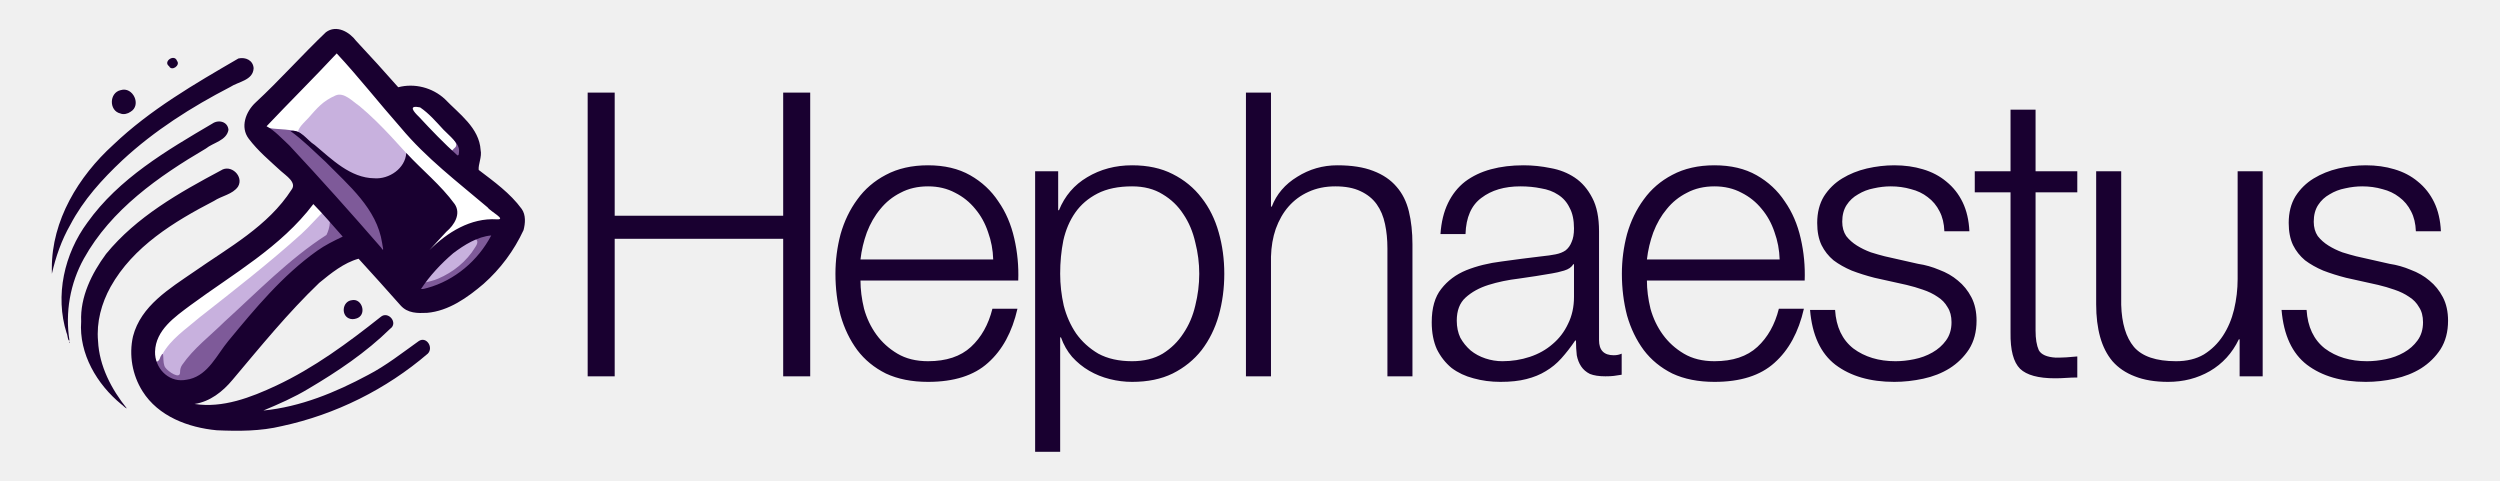
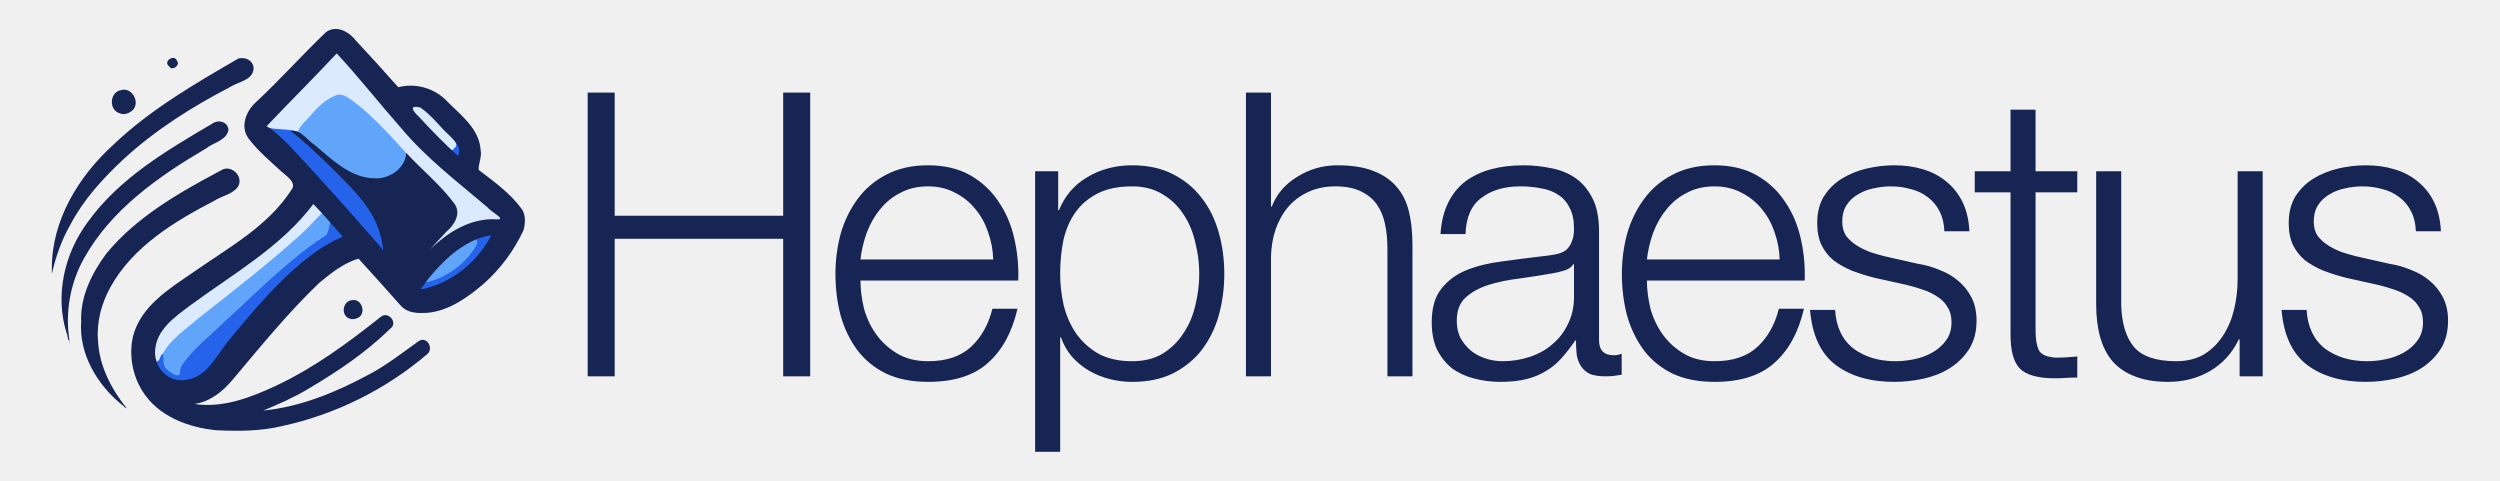
<svg xmlns="http://www.w3.org/2000/svg" width="260pt" height="50pt" viewBox="0 0 260 50" version="1.1" id="svg1">
  <defs id="defs1">
    <rect x="900.46" y="408.456" width="696.232" height="301.701" id="rect1" />
  </defs>
  <g id="layer1" transform="translate(-350.7991,-133.8615)">
    <g id="g1" transform="translate(-22.33735,1.749999)">
      <g id="g2" transform="translate(2.500004)">
        <g id="g12" transform="matrix(0.2653307,0,0,0.2653307,462.5697,54.04866)">
-           <path style="fill:#ffffff;fill-opacity:1;stroke-width:0.265" d="m -288.762,439.065 2.139,-18.984 41.711,-29.679 21.39,-22.727 -21.925,-24.332 31.016,-34.225 22.995,23.797 13.369,1.07 14.171,14.171 1.872,14.973 15.775,15.241 -10.963,21.39 -22.727,11.765 -28.61,-22.46 -35.027,30.749 -30.481,30.749 z" id="path12" />
-           <path style="display:inline;fill:#c8b1de;fill-opacity:1" d="m -146.768,386.839 c -11.233,8.281 -22.465,16.562 -33.698,24.843 -1.739,-4.937 -8.265,-11.392 -8.811,-14.809 3.002,-0.072 6.123,0.35 9.055,-0.017 7.936,-4.196 15.871,-8.392 23.807,-12.589 m -126.501,48.951 c 3.317,-6.123 9.375,-10.042 14.534,-14.508 13.53,-10.628 27.148,-21.195 39.935,-32.716 3.431,-3.084 6.315,-6.666 9.711,-9.776 2.763,2.323 5.527,4.646 8.29,6.969 l -67.422,65.001 c -2.044,-3.382 -5.398,-6.314 -6.187,-10.222 z m 86.495,-58.689 c -11.103,-9.201 -23.192,-17.411 -33.077,-27.96 -0.983,-1.618 2.641,-4.705 3.806,-6.026 3.607,-4.085 5.695,-6.671 10.678,-8.897 3.316,-1.481 6.596,2.213 9.392,4.106 8.938,7.425 16.368,16.41 24.238,24.91 -5.013,4.622 -10.025,9.244 -15.038,13.866 z" id="path11" />
-           <path style="display:inline;fill:#7e5a99;fill-opacity:1" d="m -287.29,446.275 c -5.341,-8.313 -7.565,-16.409 -2.31,-25.05 6.18,-10.27 17.571,-15.27 27.016,-22.09 12.375,-8.436 26.567,-19.396 34.186,-32.768 -5.64,-5.994 -12.874,-11.242 -18.131,-17.542 -4.066,-4.713 -0.77,-10.422 3.856,-13.943 11.899,-7.398 16.811,-15.577 26.178,-24.405 4.012,-2.755 4.735,-0.679 7.371,2.667 5.67,5.936 13.623,10.911 19.098,17.025 7.054,-1.678 12.56,-0.341 17.473,4.996 5.709,5.7 11.737,11.307 11.104,20.262 0.736,2.505 -0.394,8.415 2.982,9.563 5.527,4.388 11.751,7.715 15.806,13.538 2.263,3.444 -1.697,5.351 -3.878,8.594 -6.304,12.477 -13.661,19.713 -26.636,25.038 -4.277,1.387 -7.4,2.378 -11.687,0.825 -5.434,-3.064 -7.608,-7.412 -12.007,-11.727 -2.394,-2.486 -6.546,-6.548 -9.081,-8.721 -14.033,5.79 -25.597,19.428 -35.656,30.182 -7.277,7.857 -14.499,16.971 -22.68,23.934 -7.514,3.001 -15.286,0.584 -23.003,-0.379 z m 12.183,-9.008 c 4.463,-6.497 10.974,-11.4 16.578,-16.927 12.803,-11.618 25.388,-24.647 40.001,-34.036 1.33,-2.578 2.407,-7.424 -0.569,-9.319 -1.614,-0.909 -4.317,-7.547 -5.69,-5.77 -12.868,16.663 -34.678,29.8 -51.346,42.14 -5.957,4.319 -11.991,11.136 -11.985,19.249 -0.101,1.87 3.373,5.67 4.51,1.468 1.935,-3.702 0.408,2.595 2.018,4.331 0.99,1.398 5.753,4.744 5.684,1.688 0.008,-1.045 0.213,-1.945 0.798,-2.825 z m 100.32,-33.824 c 5.853,-2.484 11.26,-6.797 14.534,-12.276 2.508,-3.588 -0.947,-4.156 -3.433,-2.21 -6.369,3.622 -12.559,10.233 -16.797,16.071 1.478,-0.208 4.327,-0.954 5.697,-1.586 z m 4.884,-15.718 c 6.013,-4.487 16.559,-6.452 24.017,-5.776 -3.937,-3.441 -7.382,-9.463 -11.783,-13.073 -14.385,-10.982 -30.737,-25.45 -42.106,-39.452 -4.383,-5.161 -10.341,-11.417 -14.734,-16.569 -8.983,9.743 -21.006,20.953 -30.303,30.406 3.934,2.229 11.9,0.95 15.779,2.976 8.778,7.058 17.006,19.564 28.915,20.72 5.651,0.09 11.558,-0.405 11.83,-6.543 1.498,-0.594 2.839,5.757 4.697,7.04 4.881,5.513 8.834,2.305 11.86,9.19 0.623,6.04 -5.669,13.678 -8.821,17.991 -0.099,0.381 9.288,-6.278 10.649,-6.912 z m 1.673,-35.572 c 2.227,-1.849 -2.644,-5.081 -3.661,-7.037 -3.164,-3.122 -5.216,-7.755 -8.731,-10.193 -4.711,-0.976 -6.285,2.425 -4.041,4.536 4.036,4.349 10.166,10.492 14.456,14.421 0.528,0.071 1.539,-1.516 1.977,-1.727 z" id="path10" />
-           <path style="display:inline;fill:#190030;fill-opacity:1" d="m -261.502,462.864 c -11.156,-1.046 -22.933,-5.428 -29.134,-15.322 -3.994,-6.358 -5.37,-14.179 -3.72,-21.481 3.083,-11.979 14.354,-18.751 23.889,-25.318 13.624,-9.532 29.072,-17.862 38.277,-32.211 2.145,-2.812 -2.311,-5.546 -4.172,-7.261 -4.341,-3.999 -9.011,-7.879 -12.66,-12.734 -3.361,-4.472 -1.203,-10.517 2.726,-14.154 9.526,-8.819 18.188,-18.627 27.563,-27.55 4.112,-3.032 9.178,-0.153 11.849,3.417 5.595,5.964 11.084,12.024 16.495,18.155 6.368,-1.684 13.421,0.126 18.281,4.641 5.569,5.811 13.475,11.238 14.01,19.983 0.581,2.619 -1,5.648 -0.758,7.785 6.006,4.576 12.392,9.158 16.849,15.283 1.698,2.356 1.425,5.703 0.726,8.318 -3.723,8.023 -9.041,15.198 -15.662,21.06 -6.304,5.373 -13.672,10.63 -22.145,11.359 -3.715,0.169 -7.582,0.233 -10.378,-2.901 -5.47,-6.13 -10.908,-12.275 -16.473,-18.314 -5.759,1.59 -10.795,5.669 -15.426,9.467 -12.29,11.776 -23.031,25.009 -33.977,38.001 -3.824,4.61 -8.823,8.546 -14.891,9.465 11.059,1.709 22.086,-2.553 31.969,-7.168 14.857,-6.967 28.165,-16.779 40.959,-26.928 2.959,-2.586 7.084,2.352 3.723,4.639 -9.454,9.279 -20.606,16.752 -31.99,23.475 -5.615,3.403 -11.635,6.016 -17.673,8.552 14.494,-1.414 28.279,-7.097 41.017,-13.936 7.09,-3.676 13.376,-8.659 19.839,-13.256 2.999,-2.078 5.947,2.462 3.595,4.882 -16.304,13.999 -36.19,23.884 -57.196,28.408 -8.372,2.029 -16.963,2.015 -25.511,1.643 z m -10.594,-20.064 c 7.338,-1.868 10.626,-9.526 15.083,-14.923 10.509,-12.724 21.223,-25.665 34.742,-35.307 3.169,-2.26 6.626,-3.958 10.121,-5.618 -3.783,-4.248 -7.672,-8.832 -11.52,-12.752 -12.71,16.852 -31.489,27.369 -48.214,39.693 -6.048,4.53 -13.612,9.687 -13.829,18.18 -0.158,6.192 4.979,11.811 11.302,11.122 0.809,-0.088 1.543,-0.229 2.313,-0.395 z m 93.106,-35.726 c 10.723,-2.926 19.932,-10.77 25.048,-20.571 -5.332,0.432 -10.583,3.688 -14.932,6.987 -4.764,4.076 -9.197,8.822 -12.592,13.996 0.862,0.104 1.651,-0.226 2.475,-0.412 z m -17.712,-17.601 c -2.048,-13.511 -13.184,-22.656 -22.219,-31.861 -4.492,-4.102 -8.766,-8.495 -13.727,-12.039 4.085,-0.819 6.398,3.544 9.496,5.444 6.805,5.696 14.019,12.955 23.407,13.074 5.803,0.421 12.108,-3.858 12.506,-9.919 6.247,6.731 13.543,12.59 18.967,20.016 2.621,3.853 -0.163,8.25 -3.247,10.839 -2.214,2.405 -4.46,4.78 -6.639,7.217 6.982,-6.98 16.175,-12.701 26.403,-12.064 4.073,0.232 -2.589,-3.129 -3.592,-4.671 -11.756,-9.968 -24.135,-19.368 -34.055,-31.276 -8.466,-9.58 -16.465,-19.806 -25.106,-29.088 -9.002,9.661 -18.439,18.988 -27.492,28.551 3.105,1.614 6.138,4.944 8.947,7.548 12.259,13.116 24.22,26.529 35.998,40.073 1.423,2.37 0.341,-1.279 0.353,-1.846 z m 30.135,-35.779 c 0.422,-3.271 -4.024,-6.419 -6.075,-8.631 -3.022,-3.26 -5.648,-6.349 -9.177,-8.76 -4.785,-0.996 -2.654,1.602 -0.398,3.747 4.788,5.172 9.857,10.428 15.004,15.049 0.711,0.13 0.587,-0.937 0.647,-1.405 z m -132.373,98.972 c -9.537,-7.797 -16.641,-19.815 -15.732,-32.436 -0.429,-9.66 4.147,-18.867 9.753,-26.478 11.913,-14.572 28.641,-24.001 45.004,-32.73 3.897,-2.63 9.124,2.305 6.732,6.33 -2.103,3.053 -6.415,3.608 -9.437,5.622 -15.623,8.097 -31.697,17.877 -40.522,33.669 -3.581,6.488 -5.58,13.835 -4.912,21.267 0.474,9.757 5.252,18.899 11.299,26.408 -0.794,-0.255 -1.463,-1.185 -2.185,-1.652 z m -20.373,-24.277 c 0.246,-1.17 0.268,1.113 0,0 z m -1.063,-3.627 c -4.643,-14.663 -0.903,-31.081 8.134,-43.299 12.307,-17.278 31.057,-28.259 49.007,-38.82 2.42,-1.673 6.073,-0.762 6.301,2.493 -0.802,4.226 -5.945,4.924 -8.886,7.319 -18.542,10.898 -37.117,23.905 -47.79,43.107 -5.382,9.685 -7.395,21.134 -5.647,32.064 -0.641,0.498 -0.727,-2.279 -1.119,-2.865 z m 111.262,-5.555 c -3.859,-0.907 -3.355,-6.919 0.566,-7.34 3.839,-0.807 5.816,5.176 2.374,6.935 -0.858,0.409 -2.021,0.645 -2.94,0.405 z m -117.056,-19.79 c -0.062,-18.829 10.461,-36.075 24.059,-48.427 14.471,-13.801 31.887,-23.871 49.072,-33.859 2.793,-0.631 5.744,0.691 5.967,3.796 -0.206,4.815 -5.975,5.239 -9.229,7.41 -15.115,7.82 -29.688,17.062 -42.19,28.66 -7.928,7.454 -15.343,15.584 -20.421,25.297 -3.427,5.967 -5.72,12.541 -7.242,19.238 -0.006,-0.706 -0.011,-1.411 -0.017,-2.117 z m 26.882,-60.726 c -4.554,-1.026 -4.427,-8.159 0.092,-9.146 4.828,-1.532 8.317,5.924 3.854,8.496 -1.018,0.755 -2.726,1.191 -3.946,0.65 z m 19.086,-18.523 c -2.537,-1.81 2.097,-5.02 3.113,-2.065 1.397,1.66 -2.078,4.205 -3.113,2.065 z" id="path9" />
+           <path style="fill:#dbeafe;fill-opacity:1;stroke-width:0.265" d="m -288.762,439.065 2.139,-18.984 41.711,-29.679 21.39,-22.727 -21.925,-24.332 31.016,-34.225 22.995,23.797 13.369,1.07 14.171,14.171 1.872,14.973 15.775,15.241 -10.963,21.39 -22.727,11.765 -28.61,-22.46 -35.027,30.749 -30.481,30.749 z" id="path12" />
+           <path style="display:inline;fill:#60a5fa;fill-opacity:1" d="m -146.768,386.839 c -11.233,8.281 -22.465,16.562 -33.698,24.843 -1.739,-4.937 -8.265,-11.392 -8.811,-14.809 3.002,-0.072 6.123,0.35 9.055,-0.017 7.936,-4.196 15.871,-8.392 23.807,-12.589 m -126.501,48.951 c 3.317,-6.123 9.375,-10.042 14.534,-14.508 13.53,-10.628 27.148,-21.195 39.935,-32.716 3.431,-3.084 6.315,-6.666 9.711,-9.776 2.763,2.323 5.527,4.646 8.29,6.969 l -67.422,65.001 c -2.044,-3.382 -5.398,-6.314 -6.187,-10.222 z m 86.495,-58.689 c -11.103,-9.201 -23.192,-17.411 -33.077,-27.96 -0.983,-1.618 2.641,-4.705 3.806,-6.026 3.607,-4.085 5.695,-6.671 10.678,-8.897 3.316,-1.481 6.596,2.213 9.392,4.106 8.938,7.425 16.368,16.41 24.238,24.91 -5.013,4.622 -10.025,9.244 -15.038,13.866 z" id="path11" />
+           <path style="display:inline;fill:#2563eb;fill-opacity:1" d="m -287.29,446.275 c -5.341,-8.313 -7.565,-16.409 -2.31,-25.05 6.18,-10.27 17.571,-15.27 27.016,-22.09 12.375,-8.436 26.567,-19.396 34.186,-32.768 -5.64,-5.994 -12.874,-11.242 -18.131,-17.542 -4.066,-4.713 -0.77,-10.422 3.856,-13.943 11.899,-7.398 16.811,-15.577 26.178,-24.405 4.012,-2.755 4.735,-0.679 7.371,2.667 5.67,5.936 13.623,10.911 19.098,17.025 7.054,-1.678 12.56,-0.341 17.473,4.996 5.709,5.7 11.737,11.307 11.104,20.262 0.736,2.505 -0.394,8.415 2.982,9.563 5.527,4.388 11.751,7.715 15.806,13.538 2.263,3.444 -1.697,5.351 -3.878,8.594 -6.304,12.477 -13.661,19.713 -26.636,25.038 -4.277,1.387 -7.4,2.378 -11.687,0.825 -5.434,-3.064 -7.608,-7.412 -12.007,-11.727 -2.394,-2.486 -6.546,-6.548 -9.081,-8.721 -14.033,5.79 -25.597,19.428 -35.656,30.182 -7.277,7.857 -14.499,16.971 -22.68,23.934 -7.514,3.001 -15.286,0.584 -23.003,-0.379 z m 12.183,-9.008 c 4.463,-6.497 10.974,-11.4 16.578,-16.927 12.803,-11.618 25.388,-24.647 40.001,-34.036 1.33,-2.578 2.407,-7.424 -0.569,-9.319 -1.614,-0.909 -4.317,-7.547 -5.69,-5.77 -12.868,16.663 -34.678,29.8 -51.346,42.14 -5.957,4.319 -11.991,11.136 -11.985,19.249 -0.101,1.87 3.373,5.67 4.51,1.468 1.935,-3.702 0.408,2.595 2.018,4.331 0.99,1.398 5.753,4.744 5.684,1.688 0.008,-1.045 0.213,-1.945 0.798,-2.825 z m 100.32,-33.824 c 5.853,-2.484 11.26,-6.797 14.534,-12.276 2.508,-3.588 -0.947,-4.156 -3.433,-2.21 -6.369,3.622 -12.559,10.233 -16.797,16.071 1.478,-0.208 4.327,-0.954 5.697,-1.586 z m 4.884,-15.718 c 6.013,-4.487 16.559,-6.452 24.017,-5.776 -3.937,-3.441 -7.382,-9.463 -11.783,-13.073 -14.385,-10.982 -30.737,-25.45 -42.106,-39.452 -4.383,-5.161 -10.341,-11.417 -14.734,-16.569 -8.983,9.743 -21.006,20.953 -30.303,30.406 3.934,2.229 11.9,0.95 15.779,2.976 8.778,7.058 17.006,19.564 28.915,20.72 5.651,0.09 11.558,-0.405 11.83,-6.543 1.498,-0.594 2.839,5.757 4.697,7.04 4.881,5.513 8.834,2.305 11.86,9.19 0.623,6.04 -5.669,13.678 -8.821,17.991 -0.099,0.381 9.288,-6.278 10.649,-6.912 z m 1.673,-35.572 c 2.227,-1.849 -2.644,-5.081 -3.661,-7.037 -3.164,-3.122 -5.216,-7.755 -8.731,-10.193 -4.711,-0.976 -6.285,2.425 -4.041,4.536 4.036,4.349 10.166,10.492 14.456,14.421 0.528,0.071 1.539,-1.516 1.977,-1.727 z" id="path10" />
+           <path style="display:inline;fill:#172554;fill-opacity:1" d="m -261.502,462.864 c -11.156,-1.046 -22.933,-5.428 -29.134,-15.322 -3.994,-6.358 -5.37,-14.179 -3.72,-21.481 3.083,-11.979 14.354,-18.751 23.889,-25.318 13.624,-9.532 29.072,-17.862 38.277,-32.211 2.145,-2.812 -2.311,-5.546 -4.172,-7.261 -4.341,-3.999 -9.011,-7.879 -12.66,-12.734 -3.361,-4.472 -1.203,-10.517 2.726,-14.154 9.526,-8.819 18.188,-18.627 27.563,-27.55 4.112,-3.032 9.178,-0.153 11.849,3.417 5.595,5.964 11.084,12.024 16.495,18.155 6.368,-1.684 13.421,0.126 18.281,4.641 5.569,5.811 13.475,11.238 14.01,19.983 0.581,2.619 -1,5.648 -0.758,7.785 6.006,4.576 12.392,9.158 16.849,15.283 1.698,2.356 1.425,5.703 0.726,8.318 -3.723,8.023 -9.041,15.198 -15.662,21.06 -6.304,5.373 -13.672,10.63 -22.145,11.359 -3.715,0.169 -7.582,0.233 -10.378,-2.901 -5.47,-6.13 -10.908,-12.275 -16.473,-18.314 -5.759,1.59 -10.795,5.669 -15.426,9.467 -12.29,11.776 -23.031,25.009 -33.977,38.001 -3.824,4.61 -8.823,8.546 -14.891,9.465 11.059,1.709 22.086,-2.553 31.969,-7.168 14.857,-6.967 28.165,-16.779 40.959,-26.928 2.959,-2.586 7.084,2.352 3.723,4.639 -9.454,9.279 -20.606,16.752 -31.99,23.475 -5.615,3.403 -11.635,6.016 -17.673,8.552 14.494,-1.414 28.279,-7.097 41.017,-13.936 7.09,-3.676 13.376,-8.659 19.839,-13.256 2.999,-2.078 5.947,2.462 3.595,4.882 -16.304,13.999 -36.19,23.884 -57.196,28.408 -8.372,2.029 -16.963,2.015 -25.511,1.643 z m -10.594,-20.064 c 7.338,-1.868 10.626,-9.526 15.083,-14.923 10.509,-12.724 21.223,-25.665 34.742,-35.307 3.169,-2.26 6.626,-3.958 10.121,-5.618 -3.783,-4.248 -7.672,-8.832 -11.52,-12.752 -12.71,16.852 -31.489,27.369 -48.214,39.693 -6.048,4.53 -13.612,9.687 -13.829,18.18 -0.158,6.192 4.979,11.811 11.302,11.122 0.809,-0.088 1.543,-0.229 2.313,-0.395 z m 93.106,-35.726 c 10.723,-2.926 19.932,-10.77 25.048,-20.571 -5.332,0.432 -10.583,3.688 -14.932,6.987 -4.764,4.076 -9.197,8.822 -12.592,13.996 0.862,0.104 1.651,-0.226 2.475,-0.412 z m -17.712,-17.601 c -2.048,-13.511 -13.184,-22.656 -22.219,-31.861 -4.492,-4.102 -8.766,-8.495 -13.727,-12.039 4.085,-0.819 6.398,3.544 9.496,5.444 6.805,5.696 14.019,12.955 23.407,13.074 5.803,0.421 12.108,-3.858 12.506,-9.919 6.247,6.731 13.543,12.59 18.967,20.016 2.621,3.853 -0.163,8.25 -3.247,10.839 -2.214,2.405 -4.46,4.78 -6.639,7.217 6.982,-6.98 16.175,-12.701 26.403,-12.064 4.073,0.232 -2.589,-3.129 -3.592,-4.671 -11.756,-9.968 -24.135,-19.368 -34.055,-31.276 -8.466,-9.58 -16.465,-19.806 -25.106,-29.088 -9.002,9.661 -18.439,18.988 -27.492,28.551 3.105,1.614 6.138,4.944 8.947,7.548 12.259,13.116 24.22,26.529 35.998,40.073 1.423,2.37 0.341,-1.279 0.353,-1.846 z m 30.135,-35.779 c 0.422,-3.271 -4.024,-6.419 -6.075,-8.631 -3.022,-3.26 -5.648,-6.349 -9.177,-8.76 -4.785,-0.996 -2.654,1.602 -0.398,3.747 4.788,5.172 9.857,10.428 15.004,15.049 0.711,0.13 0.587,-0.937 0.647,-1.405 z m -132.373,98.972 c -9.537,-7.797 -16.641,-19.815 -15.732,-32.436 -0.429,-9.66 4.147,-18.867 9.753,-26.478 11.913,-14.572 28.641,-24.001 45.004,-32.73 3.897,-2.63 9.124,2.305 6.732,6.33 -2.103,3.053 -6.415,3.608 -9.437,5.622 -15.623,8.097 -31.697,17.877 -40.522,33.669 -3.581,6.488 -5.58,13.835 -4.912,21.267 0.474,9.757 5.252,18.899 11.299,26.408 -0.794,-0.255 -1.463,-1.185 -2.185,-1.652 z m -20.373,-24.277 c 0.246,-1.17 0.268,1.113 0,0 z m -1.063,-3.627 c -4.643,-14.663 -0.903,-31.081 8.134,-43.299 12.307,-17.278 31.057,-28.259 49.007,-38.82 2.42,-1.673 6.073,-0.762 6.301,2.493 -0.802,4.226 -5.945,4.924 -8.886,7.319 -18.542,10.898 -37.117,23.905 -47.79,43.107 -5.382,9.685 -7.395,21.134 -5.647,32.064 -0.641,0.498 -0.727,-2.279 -1.119,-2.865 z m 111.262,-5.555 c -3.859,-0.907 -3.355,-6.919 0.566,-7.34 3.839,-0.807 5.816,5.176 2.374,6.935 -0.858,0.409 -2.021,0.645 -2.94,0.405 z m -117.056,-19.79 c -0.062,-18.829 10.461,-36.075 24.059,-48.427 14.471,-13.801 31.887,-23.871 49.072,-33.859 2.793,-0.631 5.744,0.691 5.967,3.796 -0.206,4.815 -5.975,5.239 -9.229,7.41 -15.115,7.82 -29.688,17.062 -42.19,28.66 -7.928,7.454 -15.343,15.584 -20.421,25.297 -3.427,5.967 -5.72,12.541 -7.242,19.238 -0.006,-0.706 -0.011,-1.411 -0.017,-2.117 z m 26.882,-60.726 c -4.554,-1.026 -4.427,-8.159 0.092,-9.146 4.828,-1.532 8.317,5.924 3.854,8.496 -1.018,0.755 -2.726,1.191 -3.946,0.65 z m 19.086,-18.523 c -2.537,-1.81 2.097,-5.02 3.113,-2.065 1.397,1.66 -2.078,4.205 -3.113,2.065 z" id="path9" />
        </g>
-         <path style="font-weight:300;font-family:'Helvetica Neue';-inkscape-font-specification:'Helvetica Neue Light';letter-spacing:-0.51px;word-spacing:2.038px;white-space:pre;fill:#190030" d="m 901.325,411.223 v 8.568 h 0.816 v -4.152 h 5.088 v 4.152 h 0.816 v -8.568 h -0.816 v 3.72 h -5.088 v -3.72 z m 12.246,5.04 h -4.008 q 0.048,-0.42 0.192,-0.816 0.156,-0.408 0.408,-0.708 0.252,-0.312 0.612,-0.492 0.36,-0.192 0.828,-0.192 0.456,0 0.816,0.192 0.36,0.18 0.612,0.492 0.252,0.3 0.384,0.696 0.144,0.396 0.156,0.828 z m -4.008,0.636 h 4.764 q 0.024,-0.648 -0.12,-1.272 -0.144,-0.636 -0.48,-1.116 -0.324,-0.492 -0.852,-0.792 -0.528,-0.3 -1.272,-0.3 -0.732,0 -1.272,0.288 -0.528,0.276 -0.864,0.744 -0.336,0.456 -0.504,1.044 -0.156,0.588 -0.156,1.2 0,0.66 0.156,1.26 0.168,0.588 0.504,1.044 0.336,0.444 0.864,0.708 0.54,0.252 1.272,0.252 1.176,0 1.812,-0.576 0.648,-0.576 0.888,-1.632 h -0.756 q -0.18,0.72 -0.648,1.152 -0.468,0.432 -1.296,0.432 -0.54,0 -0.924,-0.228 -0.384,-0.228 -0.636,-0.576 -0.252,-0.348 -0.372,-0.78 -0.108,-0.444 -0.108,-0.852 z m 5.274,-3.3 v 8.472 h 0.756 v -3.456 h 0.024 q 0.12,0.336 0.336,0.588 0.228,0.252 0.516,0.42 0.288,0.168 0.624,0.252 0.336,0.084 0.672,0.084 0.708,0 1.224,-0.252 0.528,-0.264 0.876,-0.708 0.348,-0.456 0.516,-1.044 0.168,-0.6 0.168,-1.26 0,-0.66 -0.168,-1.248 -0.168,-0.6 -0.516,-1.044 -0.348,-0.456 -0.876,-0.72 -0.516,-0.264 -1.224,-0.264 -0.756,0 -1.356,0.36 -0.588,0.348 -0.852,0.996 h -0.024 v -1.176 z m 4.956,3.096 q 0,0.48 -0.12,0.96 -0.108,0.468 -0.36,0.84 -0.24,0.372 -0.624,0.612 -0.384,0.228 -0.924,0.228 -0.6,0 -1.02,-0.228 -0.408,-0.24 -0.672,-0.612 -0.252,-0.372 -0.372,-0.84 -0.108,-0.48 -0.108,-0.96 0,-0.528 0.096,-1.008 0.108,-0.48 0.36,-0.84 0.252,-0.36 0.672,-0.576 0.42,-0.216 1.044,-0.216 0.54,0 0.924,0.24 0.384,0.228 0.624,0.6 0.252,0.372 0.36,0.852 0.12,0.468 0.12,0.948 z m 1.41,-5.472 v 8.568 h 0.756 v -3.612 q 0.012,-0.456 0.144,-0.84 0.144,-0.396 0.384,-0.672 0.252,-0.288 0.6,-0.444 0.36,-0.168 0.816,-0.168 0.456,0 0.756,0.144 0.312,0.144 0.492,0.396 0.18,0.252 0.252,0.6 0.072,0.336 0.072,0.732 v 3.864 h 0.756 v -3.984 q 0,-0.552 -0.108,-0.996 -0.108,-0.444 -0.372,-0.744 -0.264,-0.312 -0.708,-0.48 -0.432,-0.168 -1.08,-0.168 -0.66,0 -1.212,0.348 -0.552,0.336 -0.768,0.9 h -0.024 v -3.444 z m 5.874,4.272 h 0.756 q 0.024,-0.756 0.48,-1.092 0.456,-0.348 1.176,-0.348 0.336,0 0.624,0.06 0.3,0.048 0.516,0.192 0.228,0.144 0.348,0.396 0.132,0.24 0.132,0.624 0,0.252 -0.072,0.408 -0.06,0.156 -0.18,0.252 -0.12,0.084 -0.3,0.12 -0.18,0.036 -0.42,0.06 -0.612,0.072 -1.212,0.156 -0.588,0.072 -1.068,0.264 -0.468,0.192 -0.756,0.564 -0.288,0.36 -0.288,1.008 0,0.468 0.156,0.816 0.168,0.336 0.444,0.564 0.288,0.216 0.66,0.312 0.384,0.108 0.816,0.108 0.456,0 0.78,-0.084 0.336,-0.084 0.588,-0.24 0.264,-0.156 0.468,-0.384 0.216,-0.24 0.42,-0.54 h 0.024 q 0,0.24 0.024,0.444 0.036,0.192 0.132,0.336 0.096,0.144 0.264,0.228 0.18,0.072 0.468,0.072 0.156,0 0.252,-0.012 0.108,-0.012 0.24,-0.036 v -0.636 q -0.108,0.048 -0.24,0.048 -0.444,0 -0.444,-0.456 v -3.288 q 0,-0.624 -0.204,-1.008 -0.204,-0.396 -0.528,-0.612 -0.324,-0.216 -0.732,-0.288 -0.408,-0.084 -0.816,-0.084 -0.54,0 -0.984,0.12 -0.444,0.12 -0.78,0.372 -0.324,0.252 -0.516,0.648 -0.192,0.396 -0.228,0.936 z m 4.032,0.912 v 0.984 q 0,0.456 -0.18,0.816 -0.168,0.36 -0.468,0.612 -0.288,0.252 -0.684,0.384 -0.396,0.132 -0.828,0.132 -0.264,0 -0.516,-0.084 -0.252,-0.084 -0.444,-0.24 -0.192,-0.168 -0.312,-0.384 -0.108,-0.228 -0.108,-0.516 0,-0.456 0.264,-0.696 0.276,-0.252 0.696,-0.384 0.42,-0.132 0.924,-0.192 0.516,-0.072 0.996,-0.156 0.156,-0.024 0.36,-0.084 0.204,-0.06 0.276,-0.192 z m 6.21,-0.144 h -4.008 q 0.048,-0.42 0.192,-0.816 0.156,-0.408 0.408,-0.708 0.252,-0.312 0.612,-0.492 0.36,-0.192 0.828,-0.192 0.456,0 0.816,0.192 0.36,0.18 0.612,0.492 0.252,0.3 0.384,0.696 0.144,0.396 0.156,0.828 z m -4.008,0.636 h 4.764 q 0.024,-0.648 -0.12,-1.272 -0.144,-0.636 -0.48,-1.116 -0.324,-0.492 -0.852,-0.792 -0.528,-0.3 -1.272,-0.3 -0.732,0 -1.272,0.288 -0.528,0.276 -0.864,0.744 -0.336,0.456 -0.504,1.044 -0.156,0.588 -0.156,1.2 0,0.66 0.156,1.26 0.168,0.588 0.504,1.044 0.336,0.444 0.864,0.708 0.54,0.252 1.272,0.252 1.176,0 1.812,-0.576 0.648,-0.576 0.888,-1.632 h -0.756 q -0.18,0.72 -0.648,1.152 -0.468,0.432 -1.296,0.432 -0.54,0 -0.924,-0.228 -0.384,-0.228 -0.636,-0.576 -0.252,-0.348 -0.372,-0.78 -0.108,-0.444 -0.108,-0.852 z m 8.982,-1.488 h 0.756 q -0.024,-0.504 -0.204,-0.876 -0.18,-0.372 -0.492,-0.624 -0.3,-0.252 -0.708,-0.372 -0.396,-0.12 -0.864,-0.12 -0.408,0 -0.828,0.096 -0.408,0.096 -0.744,0.3 -0.336,0.204 -0.552,0.54 -0.204,0.336 -0.204,0.804 0,0.396 0.132,0.672 0.132,0.264 0.36,0.456 0.24,0.18 0.552,0.312 0.312,0.12 0.684,0.216 l 0.972,0.216 q 0.252,0.06 0.492,0.144 0.252,0.084 0.444,0.216 0.192,0.12 0.3,0.312 0.12,0.18 0.12,0.456 0,0.324 -0.168,0.552 -0.156,0.216 -0.408,0.36 -0.252,0.144 -0.552,0.204 -0.288,0.06 -0.564,0.06 -0.756,0 -1.272,-0.384 -0.504,-0.396 -0.552,-1.164 h -0.756 q 0.096,1.14 0.768,1.656 0.684,0.516 1.776,0.516 0.432,0 0.876,-0.096 0.444,-0.096 0.792,-0.312 0.36,-0.228 0.588,-0.576 0.228,-0.36 0.228,-0.864 0,-0.408 -0.156,-0.708 -0.156,-0.3 -0.408,-0.504 -0.24,-0.204 -0.564,-0.324 -0.312,-0.132 -0.636,-0.18 l -1.008,-0.228 q -0.192,-0.048 -0.42,-0.12 -0.228,-0.084 -0.42,-0.204 -0.192,-0.12 -0.324,-0.288 -0.12,-0.18 -0.12,-0.432 0,-0.3 0.132,-0.504 0.132,-0.204 0.348,-0.324 0.216,-0.132 0.468,-0.18 0.264,-0.06 0.516,-0.06 0.324,0 0.612,0.084 0.288,0.072 0.504,0.24 0.228,0.168 0.36,0.432 0.132,0.252 0.144,0.6 z m 2.754,-1.812 v -1.86 h -0.756 v 1.86 h -1.08 v 0.636 h 1.08 v 4.236 q -0.012,0.792 0.288,1.092 0.3,0.288 1.056,0.288 0.168,0 0.336,-0.012 0.168,-0.012 0.336,-0.012 v -0.636 q -0.324,0.036 -0.648,0.036 -0.408,-0.024 -0.516,-0.228 -0.096,-0.216 -0.096,-0.588 v -4.176 h 1.26 v -0.636 z m 6.858,6.192 v -6.192 h -0.756 v 3.252 q 0,0.468 -0.108,0.924 -0.108,0.444 -0.336,0.792 -0.228,0.348 -0.576,0.564 -0.348,0.204 -0.84,0.204 -0.9,0 -1.272,-0.432 -0.36,-0.432 -0.384,-1.272 v -4.032 h -0.756 v 4.02 q 0,0.552 0.12,0.984 0.12,0.432 0.372,0.732 0.264,0.3 0.672,0.456 0.42,0.168 1.008,0.168 0.696,0 1.26,-0.324 0.576,-0.336 0.876,-0.96 h 0.024 v 1.116 z m 4.626,-4.38 h 0.756 q -0.024,-0.504 -0.204,-0.876 -0.18,-0.372 -0.492,-0.624 -0.3,-0.252 -0.708,-0.372 -0.396,-0.12 -0.864,-0.12 -0.408,0 -0.828,0.096 -0.408,0.096 -0.744,0.3 -0.336,0.204 -0.552,0.54 -0.204,0.336 -0.204,0.804 0,0.396 0.132,0.672 0.132,0.264 0.36,0.456 0.24,0.18 0.552,0.312 0.312,0.12 0.684,0.216 l 0.972,0.216 q 0.252,0.06 0.492,0.144 0.252,0.084 0.444,0.216 0.192,0.12 0.3,0.312 0.12,0.18 0.12,0.456 0,0.324 -0.168,0.552 -0.156,0.216 -0.408,0.36 -0.252,0.144 -0.552,0.204 -0.288,0.06 -0.564,0.06 -0.756,0 -1.272,-0.384 -0.504,-0.396 -0.552,-1.164 h -0.756 q 0.096,1.14 0.768,1.656 0.684,0.516 1.776,0.516 0.432,0 0.876,-0.096 0.444,-0.096 0.792,-0.312 0.36,-0.228 0.588,-0.576 0.228,-0.36 0.228,-0.864 0,-0.408 -0.156,-0.708 -0.156,-0.3 -0.408,-0.504 -0.24,-0.204 -0.564,-0.324 -0.312,-0.132 -0.636,-0.18 l -1.008,-0.228 q -0.192,-0.048 -0.42,-0.12 -0.228,-0.084 -0.42,-0.204 -0.192,-0.12 -0.324,-0.288 -0.12,-0.18 -0.12,-0.432 0,-0.3 0.132,-0.504 0.132,-0.204 0.348,-0.324 0.216,-0.132 0.468,-0.18 0.264,-0.06 0.516,-0.06 0.324,0 0.612,0.084 0.288,0.072 0.504,0.24 0.228,0.168 0.36,0.432 0.132,0.252 0.144,0.6 z" id="text1" transform="matrix(3.444064,0,0,3.444064,-2672.467,-1274.539)" aria-label="Hephaestus" />
+         <path style="font-weight:300;font-family:'Helvetica Neue';-inkscape-font-specification:'Helvetica Neue Light';letter-spacing:-0.51px;word-spacing:2.038px;white-space:pre;fill:#172554;fill-opacity:1" d="m 901.325,411.223 v 8.568 h 0.816 v -4.152 h 5.088 v 4.152 h 0.816 v -8.568 h -0.816 v 3.72 h -5.088 v -3.72 z m 12.246,5.04 h -4.008 q 0.048,-0.42 0.192,-0.816 0.156,-0.408 0.408,-0.708 0.252,-0.312 0.612,-0.492 0.36,-0.192 0.828,-0.192 0.456,0 0.816,0.192 0.36,0.18 0.612,0.492 0.252,0.3 0.384,0.696 0.144,0.396 0.156,0.828 z m -4.008,0.636 h 4.764 q 0.024,-0.648 -0.12,-1.272 -0.144,-0.636 -0.48,-1.116 -0.324,-0.492 -0.852,-0.792 -0.528,-0.3 -1.272,-0.3 -0.732,0 -1.272,0.288 -0.528,0.276 -0.864,0.744 -0.336,0.456 -0.504,1.044 -0.156,0.588 -0.156,1.2 0,0.66 0.156,1.26 0.168,0.588 0.504,1.044 0.336,0.444 0.864,0.708 0.54,0.252 1.272,0.252 1.176,0 1.812,-0.576 0.648,-0.576 0.888,-1.632 h -0.756 q -0.18,0.72 -0.648,1.152 -0.468,0.432 -1.296,0.432 -0.54,0 -0.924,-0.228 -0.384,-0.228 -0.636,-0.576 -0.252,-0.348 -0.372,-0.78 -0.108,-0.444 -0.108,-0.852 z m 5.274,-3.3 v 8.472 h 0.756 v -3.456 h 0.024 q 0.12,0.336 0.336,0.588 0.228,0.252 0.516,0.42 0.288,0.168 0.624,0.252 0.336,0.084 0.672,0.084 0.708,0 1.224,-0.252 0.528,-0.264 0.876,-0.708 0.348,-0.456 0.516,-1.044 0.168,-0.6 0.168,-1.26 0,-0.66 -0.168,-1.248 -0.168,-0.6 -0.516,-1.044 -0.348,-0.456 -0.876,-0.72 -0.516,-0.264 -1.224,-0.264 -0.756,0 -1.356,0.36 -0.588,0.348 -0.852,0.996 h -0.024 v -1.176 z m 4.956,3.096 q 0,0.48 -0.12,0.96 -0.108,0.468 -0.36,0.84 -0.24,0.372 -0.624,0.612 -0.384,0.228 -0.924,0.228 -0.6,0 -1.02,-0.228 -0.408,-0.24 -0.672,-0.612 -0.252,-0.372 -0.372,-0.84 -0.108,-0.48 -0.108,-0.96 0,-0.528 0.096,-1.008 0.108,-0.48 0.36,-0.84 0.252,-0.36 0.672,-0.576 0.42,-0.216 1.044,-0.216 0.54,0 0.924,0.24 0.384,0.228 0.624,0.6 0.252,0.372 0.36,0.852 0.12,0.468 0.12,0.948 z m 1.41,-5.472 v 8.568 h 0.756 v -3.612 q 0.012,-0.456 0.144,-0.84 0.144,-0.396 0.384,-0.672 0.252,-0.288 0.6,-0.444 0.36,-0.168 0.816,-0.168 0.456,0 0.756,0.144 0.312,0.144 0.492,0.396 0.18,0.252 0.252,0.6 0.072,0.336 0.072,0.732 v 3.864 h 0.756 v -3.984 q 0,-0.552 -0.108,-0.996 -0.108,-0.444 -0.372,-0.744 -0.264,-0.312 -0.708,-0.48 -0.432,-0.168 -1.08,-0.168 -0.66,0 -1.212,0.348 -0.552,0.336 -0.768,0.9 h -0.024 v -3.444 z m 5.874,4.272 h 0.756 q 0.024,-0.756 0.48,-1.092 0.456,-0.348 1.176,-0.348 0.336,0 0.624,0.06 0.3,0.048 0.516,0.192 0.228,0.144 0.348,0.396 0.132,0.24 0.132,0.624 0,0.252 -0.072,0.408 -0.06,0.156 -0.18,0.252 -0.12,0.084 -0.3,0.12 -0.18,0.036 -0.42,0.06 -0.612,0.072 -1.212,0.156 -0.588,0.072 -1.068,0.264 -0.468,0.192 -0.756,0.564 -0.288,0.36 -0.288,1.008 0,0.468 0.156,0.816 0.168,0.336 0.444,0.564 0.288,0.216 0.66,0.312 0.384,0.108 0.816,0.108 0.456,0 0.78,-0.084 0.336,-0.084 0.588,-0.24 0.264,-0.156 0.468,-0.384 0.216,-0.24 0.42,-0.54 h 0.024 q 0,0.24 0.024,0.444 0.036,0.192 0.132,0.336 0.096,0.144 0.264,0.228 0.18,0.072 0.468,0.072 0.156,0 0.252,-0.012 0.108,-0.012 0.24,-0.036 v -0.636 q -0.108,0.048 -0.24,0.048 -0.444,0 -0.444,-0.456 v -3.288 q 0,-0.624 -0.204,-1.008 -0.204,-0.396 -0.528,-0.612 -0.324,-0.216 -0.732,-0.288 -0.408,-0.084 -0.816,-0.084 -0.54,0 -0.984,0.12 -0.444,0.12 -0.78,0.372 -0.324,0.252 -0.516,0.648 -0.192,0.396 -0.228,0.936 z m 4.032,0.912 v 0.984 q 0,0.456 -0.18,0.816 -0.168,0.36 -0.468,0.612 -0.288,0.252 -0.684,0.384 -0.396,0.132 -0.828,0.132 -0.264,0 -0.516,-0.084 -0.252,-0.084 -0.444,-0.24 -0.192,-0.168 -0.312,-0.384 -0.108,-0.228 -0.108,-0.516 0,-0.456 0.264,-0.696 0.276,-0.252 0.696,-0.384 0.42,-0.132 0.924,-0.192 0.516,-0.072 0.996,-0.156 0.156,-0.024 0.36,-0.084 0.204,-0.06 0.276,-0.192 z m 6.21,-0.144 h -4.008 q 0.048,-0.42 0.192,-0.816 0.156,-0.408 0.408,-0.708 0.252,-0.312 0.612,-0.492 0.36,-0.192 0.828,-0.192 0.456,0 0.816,0.192 0.36,0.18 0.612,0.492 0.252,0.3 0.384,0.696 0.144,0.396 0.156,0.828 z m -4.008,0.636 h 4.764 q 0.024,-0.648 -0.12,-1.272 -0.144,-0.636 -0.48,-1.116 -0.324,-0.492 -0.852,-0.792 -0.528,-0.3 -1.272,-0.3 -0.732,0 -1.272,0.288 -0.528,0.276 -0.864,0.744 -0.336,0.456 -0.504,1.044 -0.156,0.588 -0.156,1.2 0,0.66 0.156,1.26 0.168,0.588 0.504,1.044 0.336,0.444 0.864,0.708 0.54,0.252 1.272,0.252 1.176,0 1.812,-0.576 0.648,-0.576 0.888,-1.632 h -0.756 q -0.18,0.72 -0.648,1.152 -0.468,0.432 -1.296,0.432 -0.54,0 -0.924,-0.228 -0.384,-0.228 -0.636,-0.576 -0.252,-0.348 -0.372,-0.78 -0.108,-0.444 -0.108,-0.852 z m 8.982,-1.488 h 0.756 q -0.024,-0.504 -0.204,-0.876 -0.18,-0.372 -0.492,-0.624 -0.3,-0.252 -0.708,-0.372 -0.396,-0.12 -0.864,-0.12 -0.408,0 -0.828,0.096 -0.408,0.096 -0.744,0.3 -0.336,0.204 -0.552,0.54 -0.204,0.336 -0.204,0.804 0,0.396 0.132,0.672 0.132,0.264 0.36,0.456 0.24,0.18 0.552,0.312 0.312,0.12 0.684,0.216 l 0.972,0.216 q 0.252,0.06 0.492,0.144 0.252,0.084 0.444,0.216 0.192,0.12 0.3,0.312 0.12,0.18 0.12,0.456 0,0.324 -0.168,0.552 -0.156,0.216 -0.408,0.36 -0.252,0.144 -0.552,0.204 -0.288,0.06 -0.564,0.06 -0.756,0 -1.272,-0.384 -0.504,-0.396 -0.552,-1.164 h -0.756 q 0.096,1.14 0.768,1.656 0.684,0.516 1.776,0.516 0.432,0 0.876,-0.096 0.444,-0.096 0.792,-0.312 0.36,-0.228 0.588,-0.576 0.228,-0.36 0.228,-0.864 0,-0.408 -0.156,-0.708 -0.156,-0.3 -0.408,-0.504 -0.24,-0.204 -0.564,-0.324 -0.312,-0.132 -0.636,-0.18 l -1.008,-0.228 q -0.192,-0.048 -0.42,-0.12 -0.228,-0.084 -0.42,-0.204 -0.192,-0.12 -0.324,-0.288 -0.12,-0.18 -0.12,-0.432 0,-0.3 0.132,-0.504 0.132,-0.204 0.348,-0.324 0.216,-0.132 0.468,-0.18 0.264,-0.06 0.516,-0.06 0.324,0 0.612,0.084 0.288,0.072 0.504,0.24 0.228,0.168 0.36,0.432 0.132,0.252 0.144,0.6 z m 2.754,-1.812 v -1.86 h -0.756 v 1.86 h -1.08 v 0.636 h 1.08 v 4.236 q -0.012,0.792 0.288,1.092 0.3,0.288 1.056,0.288 0.168,0 0.336,-0.012 0.168,-0.012 0.336,-0.012 v -0.636 q -0.324,0.036 -0.648,0.036 -0.408,-0.024 -0.516,-0.228 -0.096,-0.216 -0.096,-0.588 v -4.176 h 1.26 v -0.636 z m 6.858,6.192 v -6.192 h -0.756 v 3.252 q 0,0.468 -0.108,0.924 -0.108,0.444 -0.336,0.792 -0.228,0.348 -0.576,0.564 -0.348,0.204 -0.84,0.204 -0.9,0 -1.272,-0.432 -0.36,-0.432 -0.384,-1.272 v -4.032 h -0.756 v 4.02 q 0,0.552 0.12,0.984 0.12,0.432 0.372,0.732 0.264,0.3 0.672,0.456 0.42,0.168 1.008,0.168 0.696,0 1.26,-0.324 0.576,-0.336 0.876,-0.96 h 0.024 v 1.116 z m 4.626,-4.38 h 0.756 q -0.024,-0.504 -0.204,-0.876 -0.18,-0.372 -0.492,-0.624 -0.3,-0.252 -0.708,-0.372 -0.396,-0.12 -0.864,-0.12 -0.408,0 -0.828,0.096 -0.408,0.096 -0.744,0.3 -0.336,0.204 -0.552,0.54 -0.204,0.336 -0.204,0.804 0,0.396 0.132,0.672 0.132,0.264 0.36,0.456 0.24,0.18 0.552,0.312 0.312,0.12 0.684,0.216 l 0.972,0.216 q 0.252,0.06 0.492,0.144 0.252,0.084 0.444,0.216 0.192,0.12 0.3,0.312 0.12,0.18 0.12,0.456 0,0.324 -0.168,0.552 -0.156,0.216 -0.408,0.36 -0.252,0.144 -0.552,0.204 -0.288,0.06 -0.564,0.06 -0.756,0 -1.272,-0.384 -0.504,-0.396 -0.552,-1.164 h -0.756 q 0.096,1.14 0.768,1.656 0.684,0.516 1.776,0.516 0.432,0 0.876,-0.096 0.444,-0.096 0.792,-0.312 0.36,-0.228 0.588,-0.576 0.228,-0.36 0.228,-0.864 0,-0.408 -0.156,-0.708 -0.156,-0.3 -0.408,-0.504 -0.24,-0.204 -0.564,-0.324 -0.312,-0.132 -0.636,-0.18 l -1.008,-0.228 q -0.192,-0.048 -0.42,-0.12 -0.228,-0.084 -0.42,-0.204 -0.192,-0.12 -0.324,-0.288 -0.12,-0.18 -0.12,-0.432 0,-0.3 0.132,-0.504 0.132,-0.204 0.348,-0.324 0.216,-0.132 0.468,-0.18 0.264,-0.06 0.516,-0.06 0.324,0 0.612,0.084 0.288,0.072 0.504,0.24 0.228,0.168 0.36,0.432 0.132,0.252 0.144,0.6 z" id="text1" transform="matrix(3.444064,0,0,3.444064,-2672.467,-1274.539)" aria-label="Hephaestus" />
      </g>
    </g>
  </g>
</svg>
